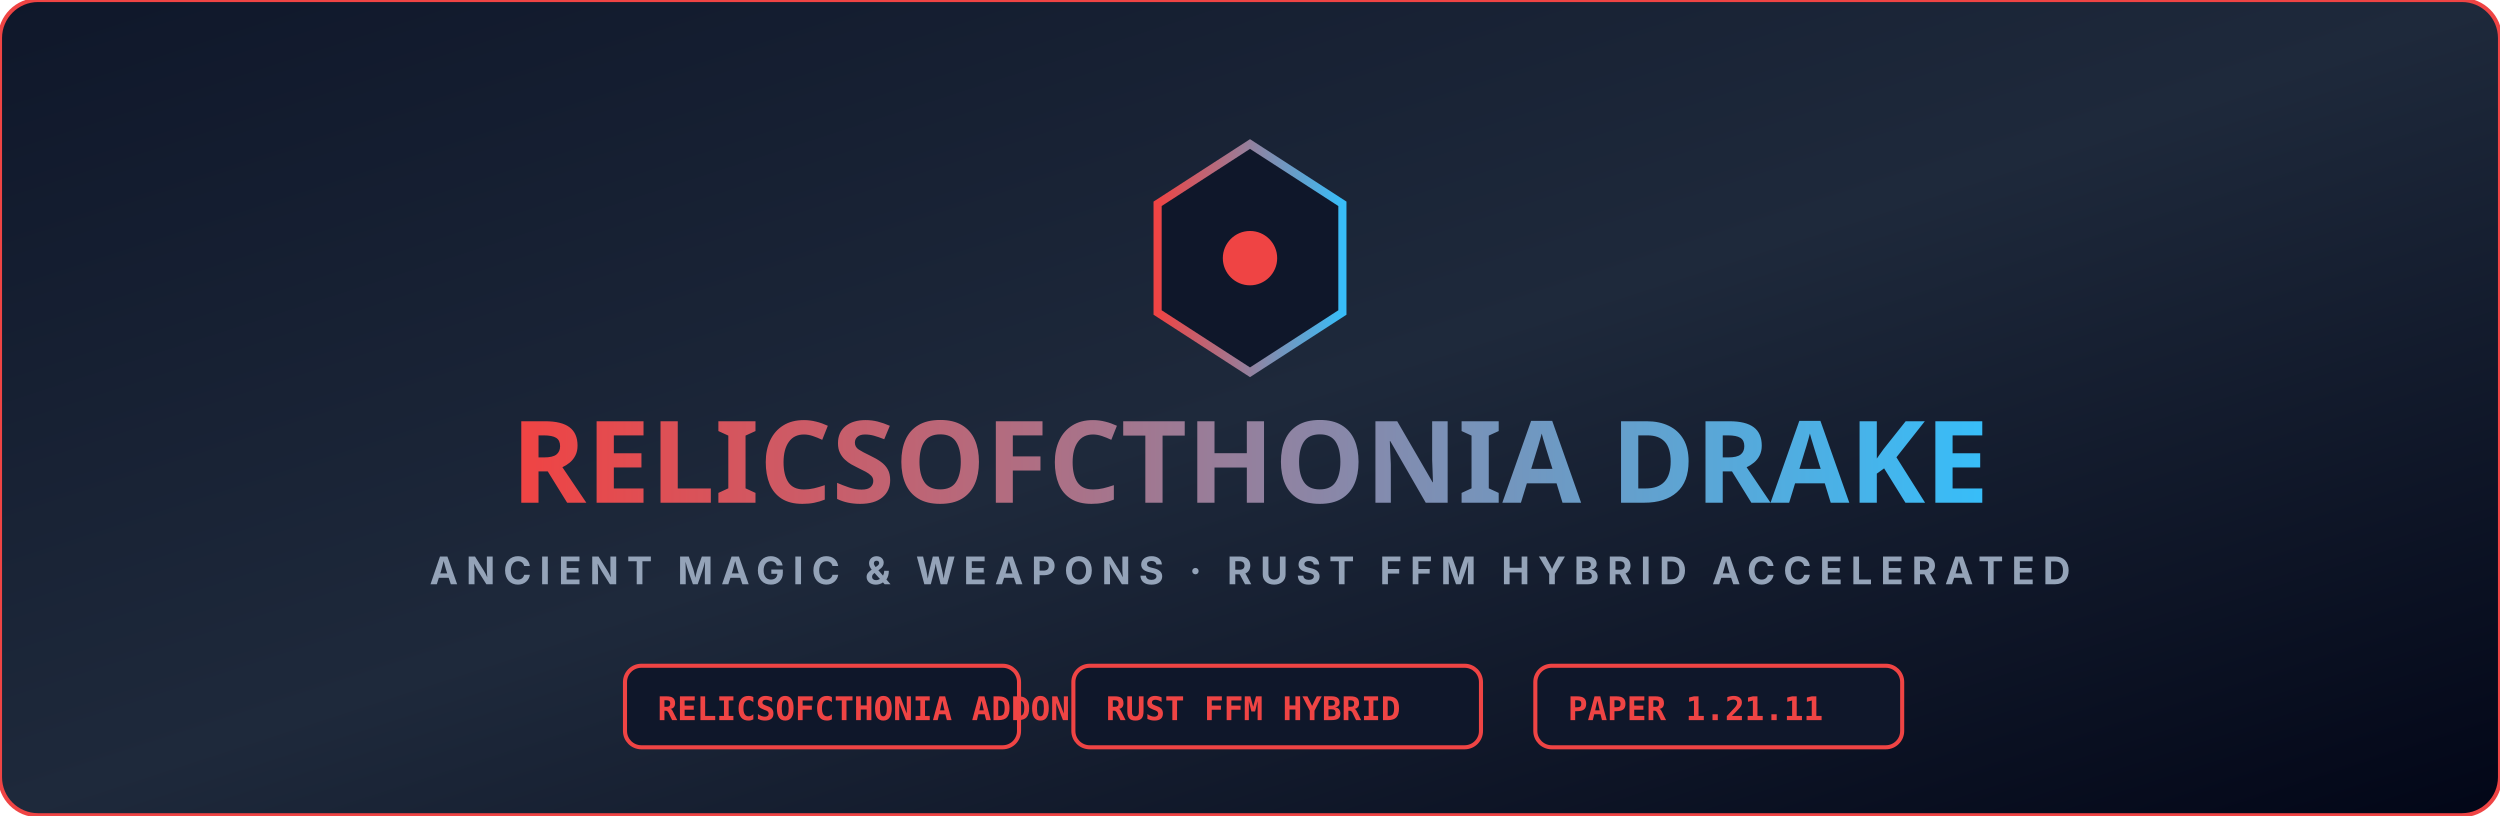
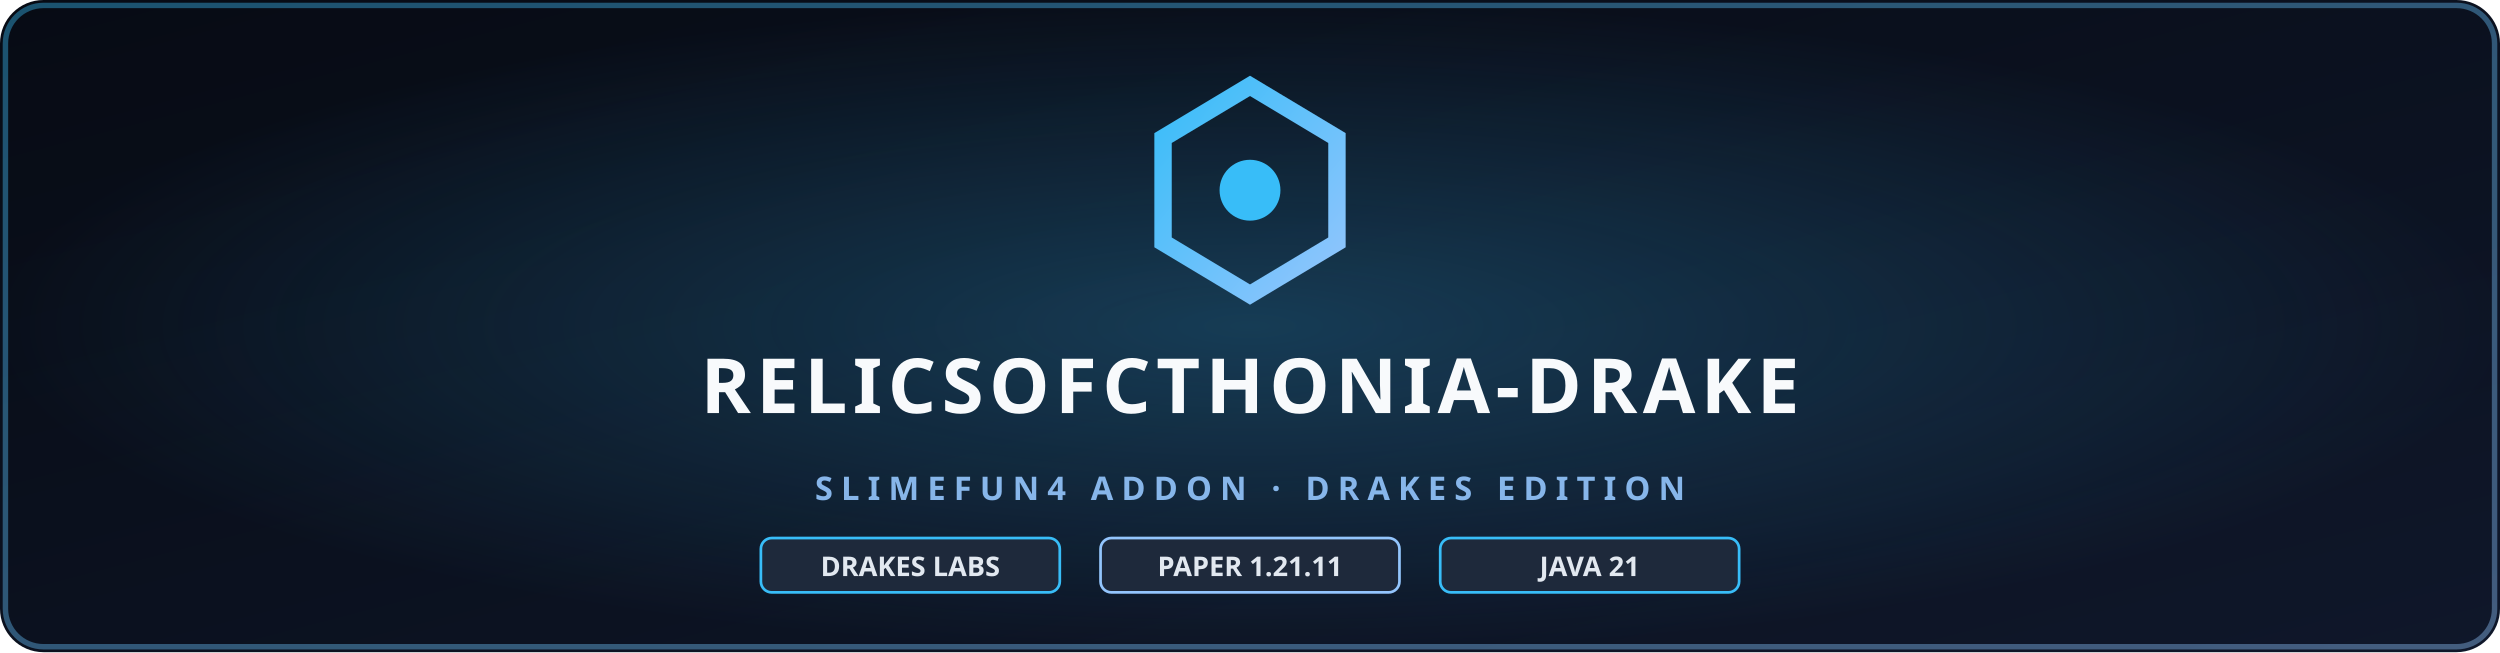
- <svg xmlns="http://www.w3.org/2000/svg" viewBox="0 0 920 300" width="920" height="300">
+ <svg xmlns="http://www.w3.org/2000/svg" viewBox="0 0 920 240" width="920" height="240" role="img" aria-label="RelicsOfCthonia-drake Banner">
  <defs>
-     <linearGradient id="addonBg" x1="0%" y1="0%" x2="100%" y2="100%">
-       <stop offset="0%" stop-color="#0F172A" />
-       <stop offset="50%" stop-color="#1E293B" />
-       <stop offset="100%" stop-color="#020617" />
+     <linearGradient id="bFondo" x1="0" y1="0" x2="1" y2="1">
+       <stop offset="0%" stop-color="#070B14" />
+       <stop offset="100%" stop-color="#0F172A" />
    </linearGradient>
-     <linearGradient id="addonColor" x1="0%" y1="0%" x2="100%" y2="0%">
-       <stop offset="0%" stop-color="#EF4444" />
-       <stop offset="100%" stop-color="#38BDF8" />
+     <linearGradient id="acG" x1="0" y1="0" x2="1" y2="1">
+       <stop offset="0%" stop-color="#38BDF8" />
+       <stop offset="100%" stop-color="#93C5FD" />
    </linearGradient>
+     <radialGradient id="bHalo" cx="50%" cy="50%" r="50%">
+       <stop offset="0%" stop-color="#38BDF8" stop-opacity="0.25" />
+       <stop offset="100%" stop-color="#38BDF8" stop-opacity="0" />
+     </radialGradient>
  </defs>
-   <style>
-     @keyframes addonPulse {
-       0%, 100% { opacity: 0.85; filter: drop-shadow(0 0 15px #EF4444); }
-       50% { opacity: 1; filter: drop-shadow(0 0 30px #38BDF8); }
-     }
-     .bg-a { fill: url(#addonBg); }
-     .title-a { font-family: 'Outfit', sans-serif; font-weight: 900; font-size: 42px; fill: url(#addonColor); animation: addonPulse 3.5s infinite ease-in-out; }
-     .sub-a { font-family: 'Inter', sans-serif; font-weight: 700; font-size: 14px; fill: #94A3B8; letter-spacing: 3px; }
-     .badge-a { fill: #0F172A; stroke: #EF4444; stroke-width: 1.5; rx: 6px; }
-     .btext-a { font-family: 'JetBrains Mono', monospace; font-size: 12px; font-weight: 700; fill: #EF4444; }
-   </style>
-   <rect class="bg-a" width="920" height="300" rx="14" stroke="#EF4444" stroke-width="1.5" />
-   <g transform="translate(460, 95)">
-     <polygon points="0,-42 34,-20 34,20 0,42 -34,20 -34,-20" fill="#0F172A" stroke="url(#addonColor)" stroke-width="3" />
-     <circle cx="0" cy="0" r="10" fill="#EF4444" />
+   <rect width="920" height="240" rx="16" fill="url(#bFondo)" />
+   <rect width="920" height="240" rx="16" fill="url(#bHalo)" />
+   <rect x="2" y="2" width="916" height="236" rx="14" fill="none" stroke="url(#acG)" stroke-width="2" opacity="0.4" />
+   <g transform="translate(460,70) scale(1.6)">
+     <polygon points="0,-24 20,-12 20,12 0,24 -20,12 -20,-12" fill="none" stroke="url(#acG)" stroke-width="4" />
+     <circle cx="0" cy="0" r="7" fill="#38BDF8" />
  </g>
-   <text x="460" y="185" text-anchor="middle" class="title-a">RELICSOFCTHONIA DRAKE</text>
-   <text x="460" y="215" text-anchor="middle" class="sub-a">ANCIENT MAGIC &amp; WEAPONS · RUST FFM HYBRID ACCELERATED</text>
-   <g transform="translate(230, 245)">
-     <rect x="0" y="0" width="145" height="30" class="badge-a" />
-     <text x="12" y="20" class="btext-a">RELICSOFCTHONIA ADDON</text>
-     <rect x="165" y="0" width="150" height="30" class="badge-a" stroke="#FF4500" />
-     <text x="177" y="20" class="btext-a" fill="#FF7300">RUST FFM HYBRID</text>
-     <rect x="335" y="0" width="135" height="30" class="badge-a" stroke="#38BDF8" />
-     <text x="347" y="20" class="btext-a" fill="#38BDF8">PAPER 1.21.11</text>
+   <text x="460" y="152" text-anchor="middle" font-family="'Segoe UI', system-ui, -apple-system, sans-serif" font-weight="900" font-size="28" fill="#F8FAFC" letter-spacing="2">
+     RELICSOFCTHONIA-DRAKE
+   </text>
+   <text x="460" y="184" text-anchor="middle" font-family="'Segoe UI', system-ui, -apple-system, sans-serif" font-weight="700" font-size="12" fill="#93C5FD" letter-spacing="3" opacity="0.9">
+     SLIMEFUN4 ADDON · DRAKES EDITION
+   </text>
+   <g transform="translate(460, 210)">
+     <rect x="-180" y="-12" width="110" height="20" rx="4" fill="#1E293B" stroke="#38BDF8" stroke-width="1" />
+     <text x="-125" y="2" text-anchor="middle" font-family="sans-serif" font-size="10" font-weight="700" fill="#E2E8F0">DRAKES LABS</text>
+     <rect x="-55" y="-12" width="110" height="20" rx="4" fill="#1E293B" stroke="#93C5FD" stroke-width="1" />
+     <text x="0" y="2" text-anchor="middle" font-family="sans-serif" font-size="10" font-weight="700" fill="#E2E8F0">PAPER 1.21.11</text>
+     <rect x="70" y="-12" width="110" height="20" rx="4" fill="#1E293B" stroke="#38BDF8" stroke-width="1" />
+     <text x="125" y="2" text-anchor="middle" font-family="sans-serif" font-size="10" font-weight="700" fill="#E2E8F0">JAVA 21</text>
  </g>
</svg>
